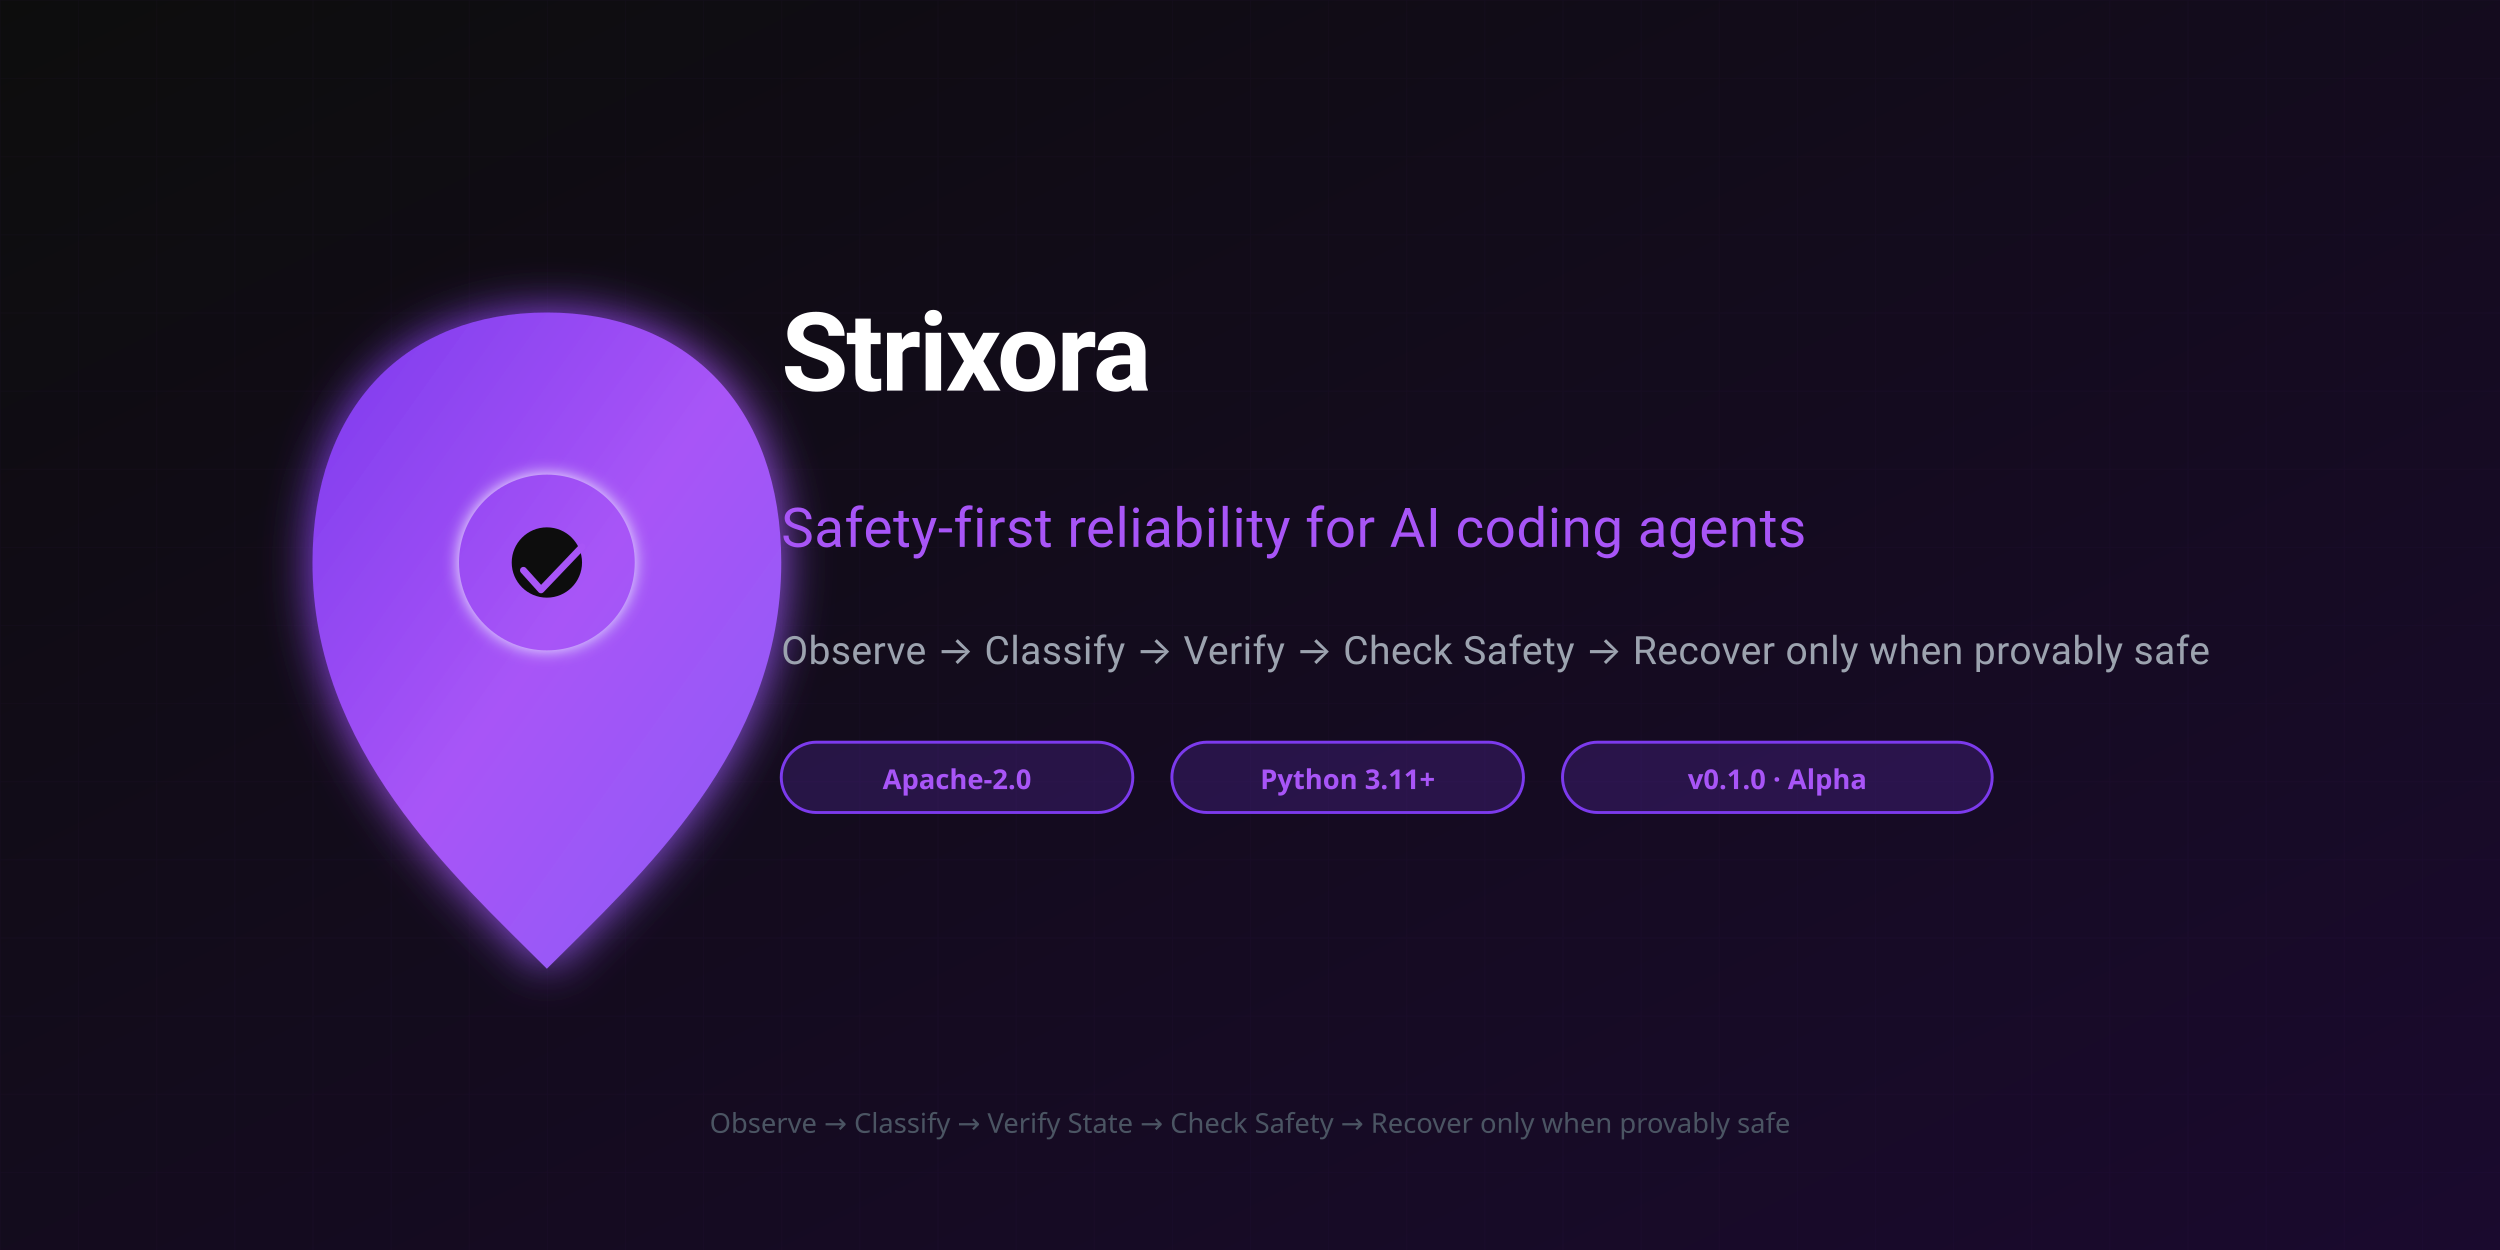
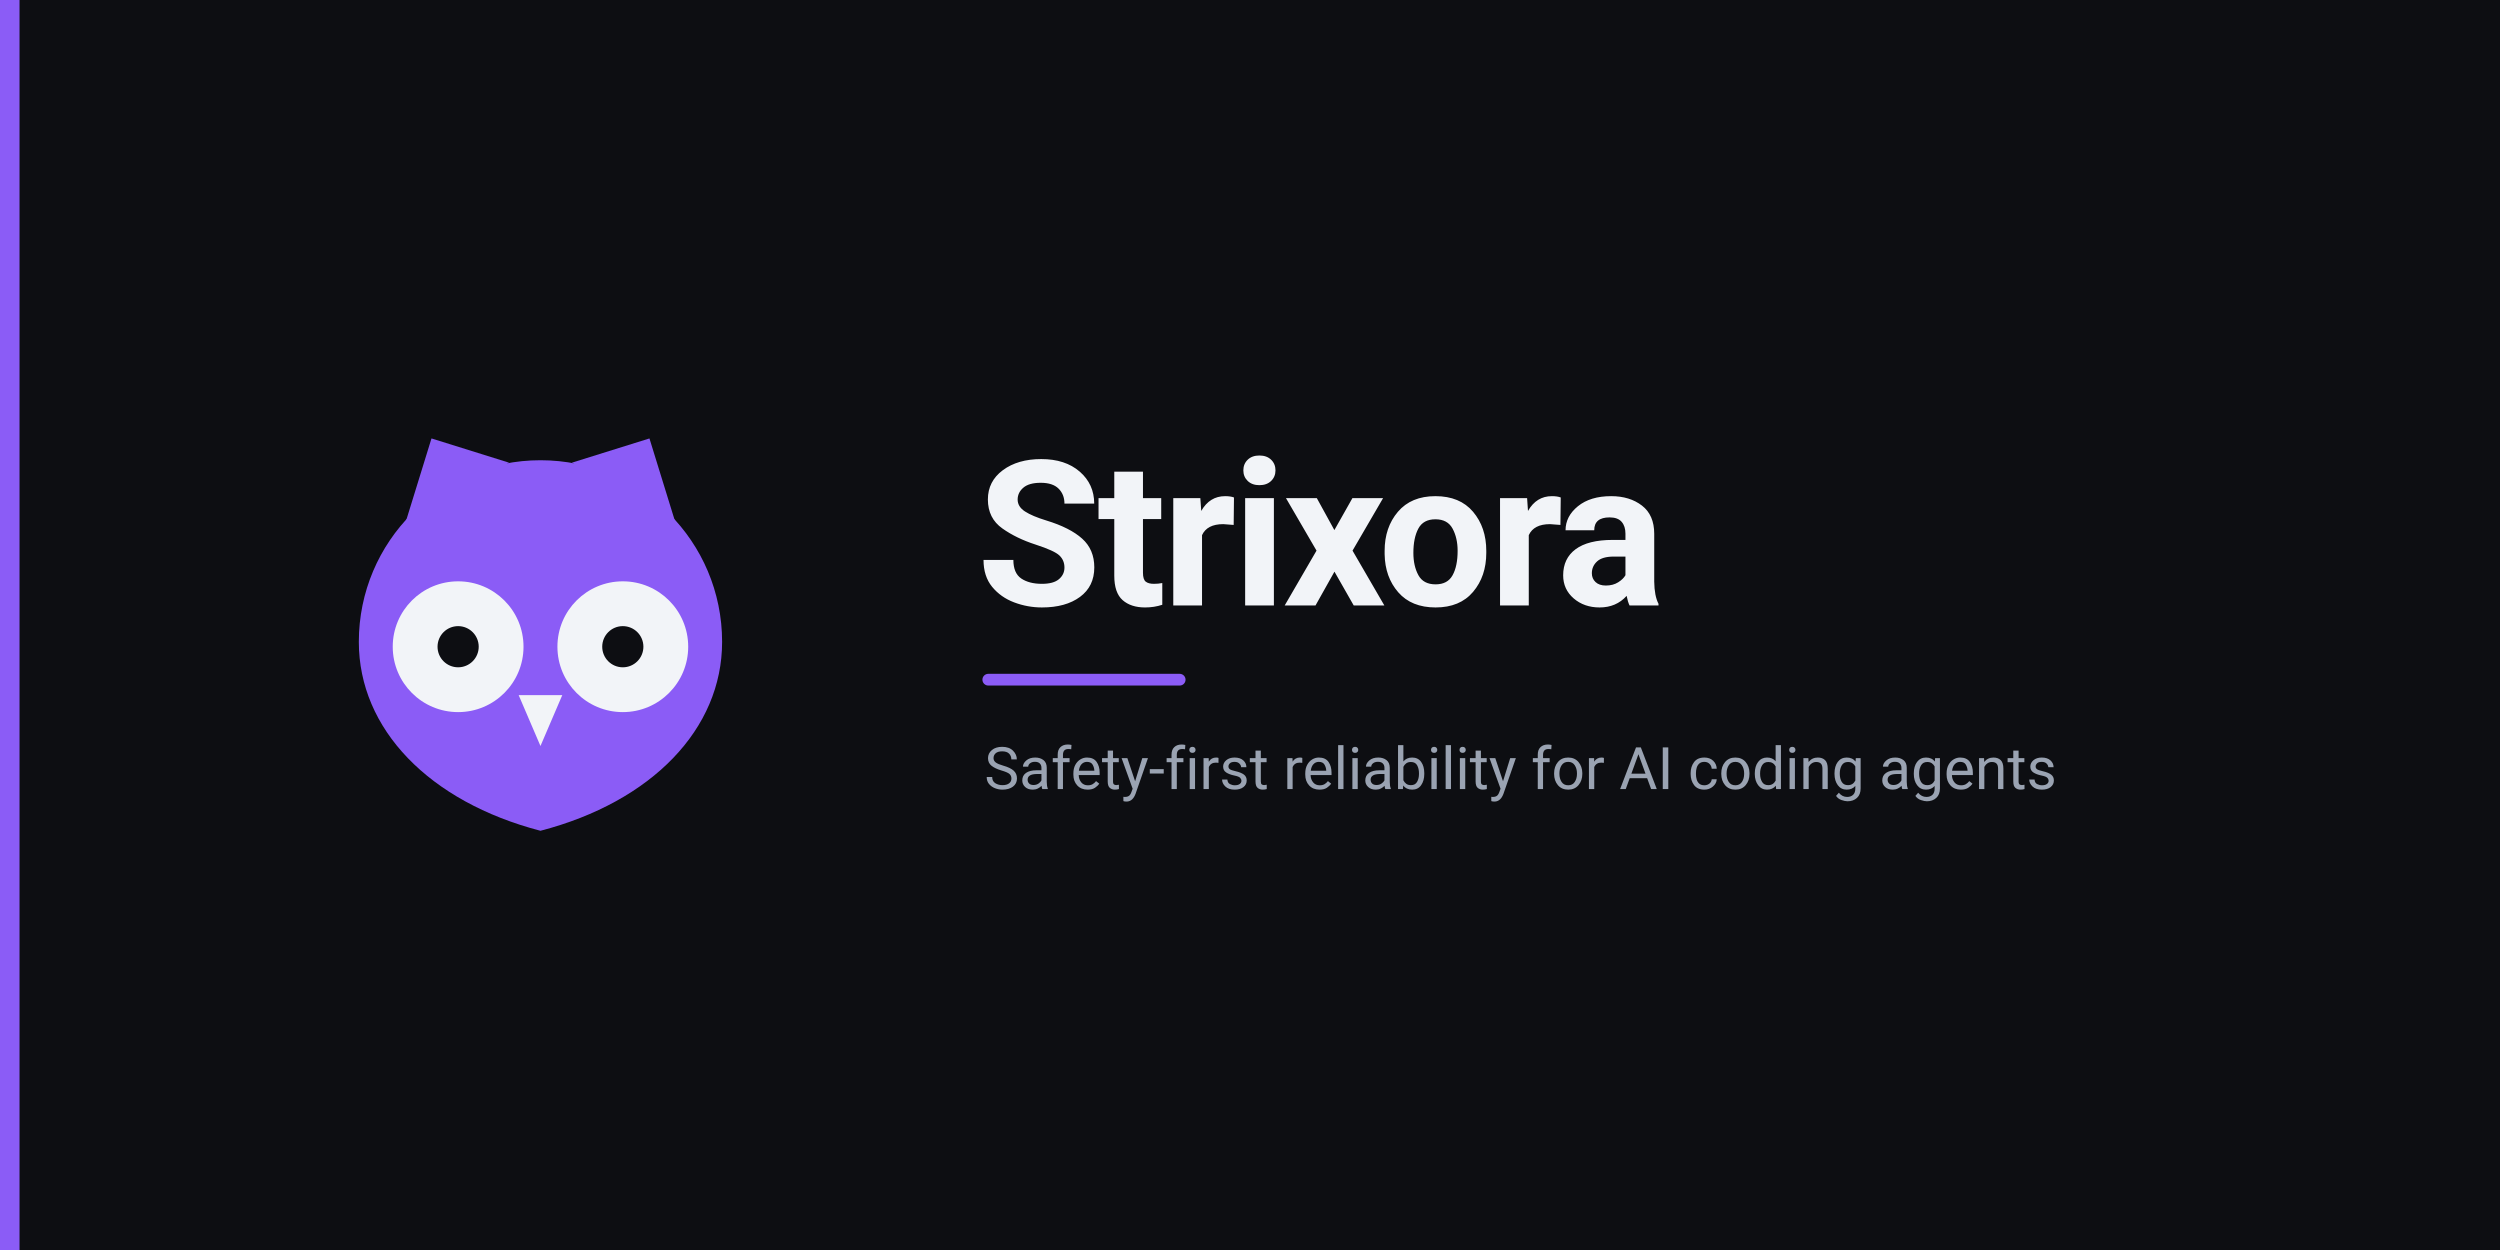
- <svg xmlns="http://www.w3.org/2000/svg" viewBox="0 0 1280 640" width="1280" height="640">
-   <defs>
-     <linearGradient id="bgGrad" x1="0%" y1="0%" x2="100%" y2="100%">
-       <stop offset="0%" stop-color="#0D0D0D" />
-       <stop offset="100%" stop-color="#1A0A2E" />
-     </linearGradient>
-     <linearGradient id="shieldGrad" x1="0%" y1="0%" x2="100%" y2="100%">
-       <stop offset="0%" stop-color="#7C3AED" />
-       <stop offset="50%" stop-color="#A855F7" />
-       <stop offset="100%" stop-color="#8B5CF6" />
-     </linearGradient>
-     <linearGradient id="eyeGrad" x1="0%" y1="0%" x2="100%" y2="100%">
-       <stop offset="0%" stop-color="#FFFFFF" />
-       <stop offset="100%" stop-color="#E0E7FF" />
-     </linearGradient>
-     <filter id="glow" x="-50%" y="-50%" width="200%" height="200%">
-       <feGaussianBlur stdDeviation="12" result="coloredBlur" />
-       <feMerge>
-         <feMergeNode in="coloredBlur" />
-         <feMergeNode in="SourceGraphic" />
-       </feMerge>
-     </filter>
-     <filter id="innerGlow" x="-50%" y="-50%" width="200%" height="200%">
-       <feGaussianBlur stdDeviation="4" result="blur" />
-       <feComposite in="blur" in2="SourceGraphic" operator="out" />
-     </filter>
-   </defs>
-   <rect width="1280" height="640" fill="url(#bgGrad)" />
-   <pattern id="grid" width="40" height="40" patternUnits="userSpaceOnUse">
-     <path d="M 40 0 L 0 0 0 40" fill="none" stroke="rgba(124, 58, 237, 0.05)" stroke-width="0.5" />
-   </pattern>
-   <rect width="1280" height="640" fill="url(#grid)" />
-   <g transform="translate(120, 160)">
-     <path d="M 160 0               C 232 0 280 48 280 128               C 280 224 208 288 160 336               C 112 288 40 224 40 128               C 40 48 88 0 160 0 Z" fill="url(#shieldGrad)" filter="url(#glow)" />
-     <circle cx="160" cy="128" r="45" fill="url(#eyeGrad)" filter="url(#innerGlow)" />
-     <circle cx="160" cy="128" r="18" fill="#0D0D0D" />
-     <path d="M 148 132 L 157 142 L 178 120" fill="none" stroke="#A855F7" stroke-width="3.5" stroke-linecap="round" stroke-linejoin="round" />
+ <svg xmlns="http://www.w3.org/2000/svg" viewBox="0 0 1280 640" width="1280" height="640" role="img" aria-label="Strixora — safety-first reliability for AI coding agents">
+   <rect width="1280" height="640" fill="#0D0E12" />
+   <rect x="0" y="0" width="10" height="640" fill="#8B5CF6" />
+   <g transform="translate(118,160) scale(0.62)">
+     <g fill="#8B5CF6">
+       <path d="M230 124 L145 172 L166 104 Z" />
+       <path d="M282 124 L367 172 L346 104 Z" />
+       <path d="M106 272 A150 150 0 0 1 406 272 C406 344 348 404 256 428 C164 404 106 344 106 272 Z" />
+     </g>
+     <g fill="#F2F4F8">
+       <circle cx="188" cy="276" r="54" />
+       <circle cx="324" cy="276" r="54" />
+     </g>
+     <g fill="#0D0E12">
+       <circle cx="188" cy="276" r="17" />
+       <circle cx="324" cy="276" r="17" />
+     </g>
+     <path d="M256 358 L238 316 L274 316 Z" fill="#F2F4F8" />
  </g>
-   <g transform="translate(400, 200)">
-     <text x="0" y="0" font-family="system-ui, -apple-system, BlinkMacSystemFont, 'Segoe UI', Roboto, sans-serif" font-size="56" font-weight="700" fill="#FFFFFF" letter-spacing="-0.02em">
-       Strixora
-     </text>
-     <text x="0" y="80" font-family="system-ui, -apple-system, BlinkMacSystemFont, 'Segoe UI', Roboto, sans-serif" font-size="28" font-weight="400" fill="#A855F7" letter-spacing="0.01em">
-       Safety-first reliability for AI coding agents
-     </text>
-     <text x="0" y="140" font-family="system-ui, -apple-system, BlinkMacSystemFont, 'Segoe UI', Roboto, sans-serif" font-size="20" font-weight="400" fill="#9CA3AF" letter-spacing="0.01em" style="max-width: 700px;">
-       Observe → Classify → Verify → Check Safety → Recover only when provably safe
-     </text>
+   <g font-family="system-ui, -apple-system, BlinkMacSystemFont, 'Segoe UI', Roboto, Helvetica, Arial, sans-serif">
+     <text x="500" y="310" font-size="104" font-weight="700" fill="#F2F4F8" letter-spacing="-2">Strixora</text>
+     <rect x="503" y="345" width="104" height="6" rx="3" fill="#8B5CF6" />
+     <text x="504" y="404" font-size="30" font-weight="400" fill="#9AA3B2">Safety-first reliability for AI coding agents</text>
  </g>
-   <g transform="translate(400, 380)">
-     <g transform="translate(0, 0)">
-       <rect x="0" y="0" width="180" height="36" rx="18" fill="rgba(124, 58, 237, 0.2)" stroke="#7C3AED" stroke-width="1.5" />
-       <text x="90" y="24" font-family="system-ui, sans-serif" font-size="14" font-weight="600" fill="#A855F7" text-anchor="middle">Apache-2.0</text>
-     </g>
-     <g transform="translate(200, 0)">
-       <rect x="0" y="0" width="180" height="36" rx="18" fill="rgba(124, 58, 237, 0.2)" stroke="#7C3AED" stroke-width="1.5" />
-       <text x="90" y="24" font-family="system-ui, sans-serif" font-size="14" font-weight="600" fill="#A855F7" text-anchor="middle">Python 3.11+</text>
-     </g>
-     <g transform="translate(400, 0)">
-       <rect x="0" y="0" width="220" height="36" rx="18" fill="rgba(124, 58, 237, 0.2)" stroke="#7C3AED" stroke-width="1.5" />
-       <text x="110" y="24" font-family="system-ui, sans-serif" font-size="14" font-weight="600" fill="#A855F7" text-anchor="middle">v0.1.0 · Alpha</text>
-     </g>
-   </g>
-   <text x="640" y="580" font-family="system-ui, sans-serif" font-size="14" fill="#4B5563" text-anchor="middle">
-     Observe → Classify → Verify State → Check Safety → Recover only when provably safe
-   </text>
</svg>
